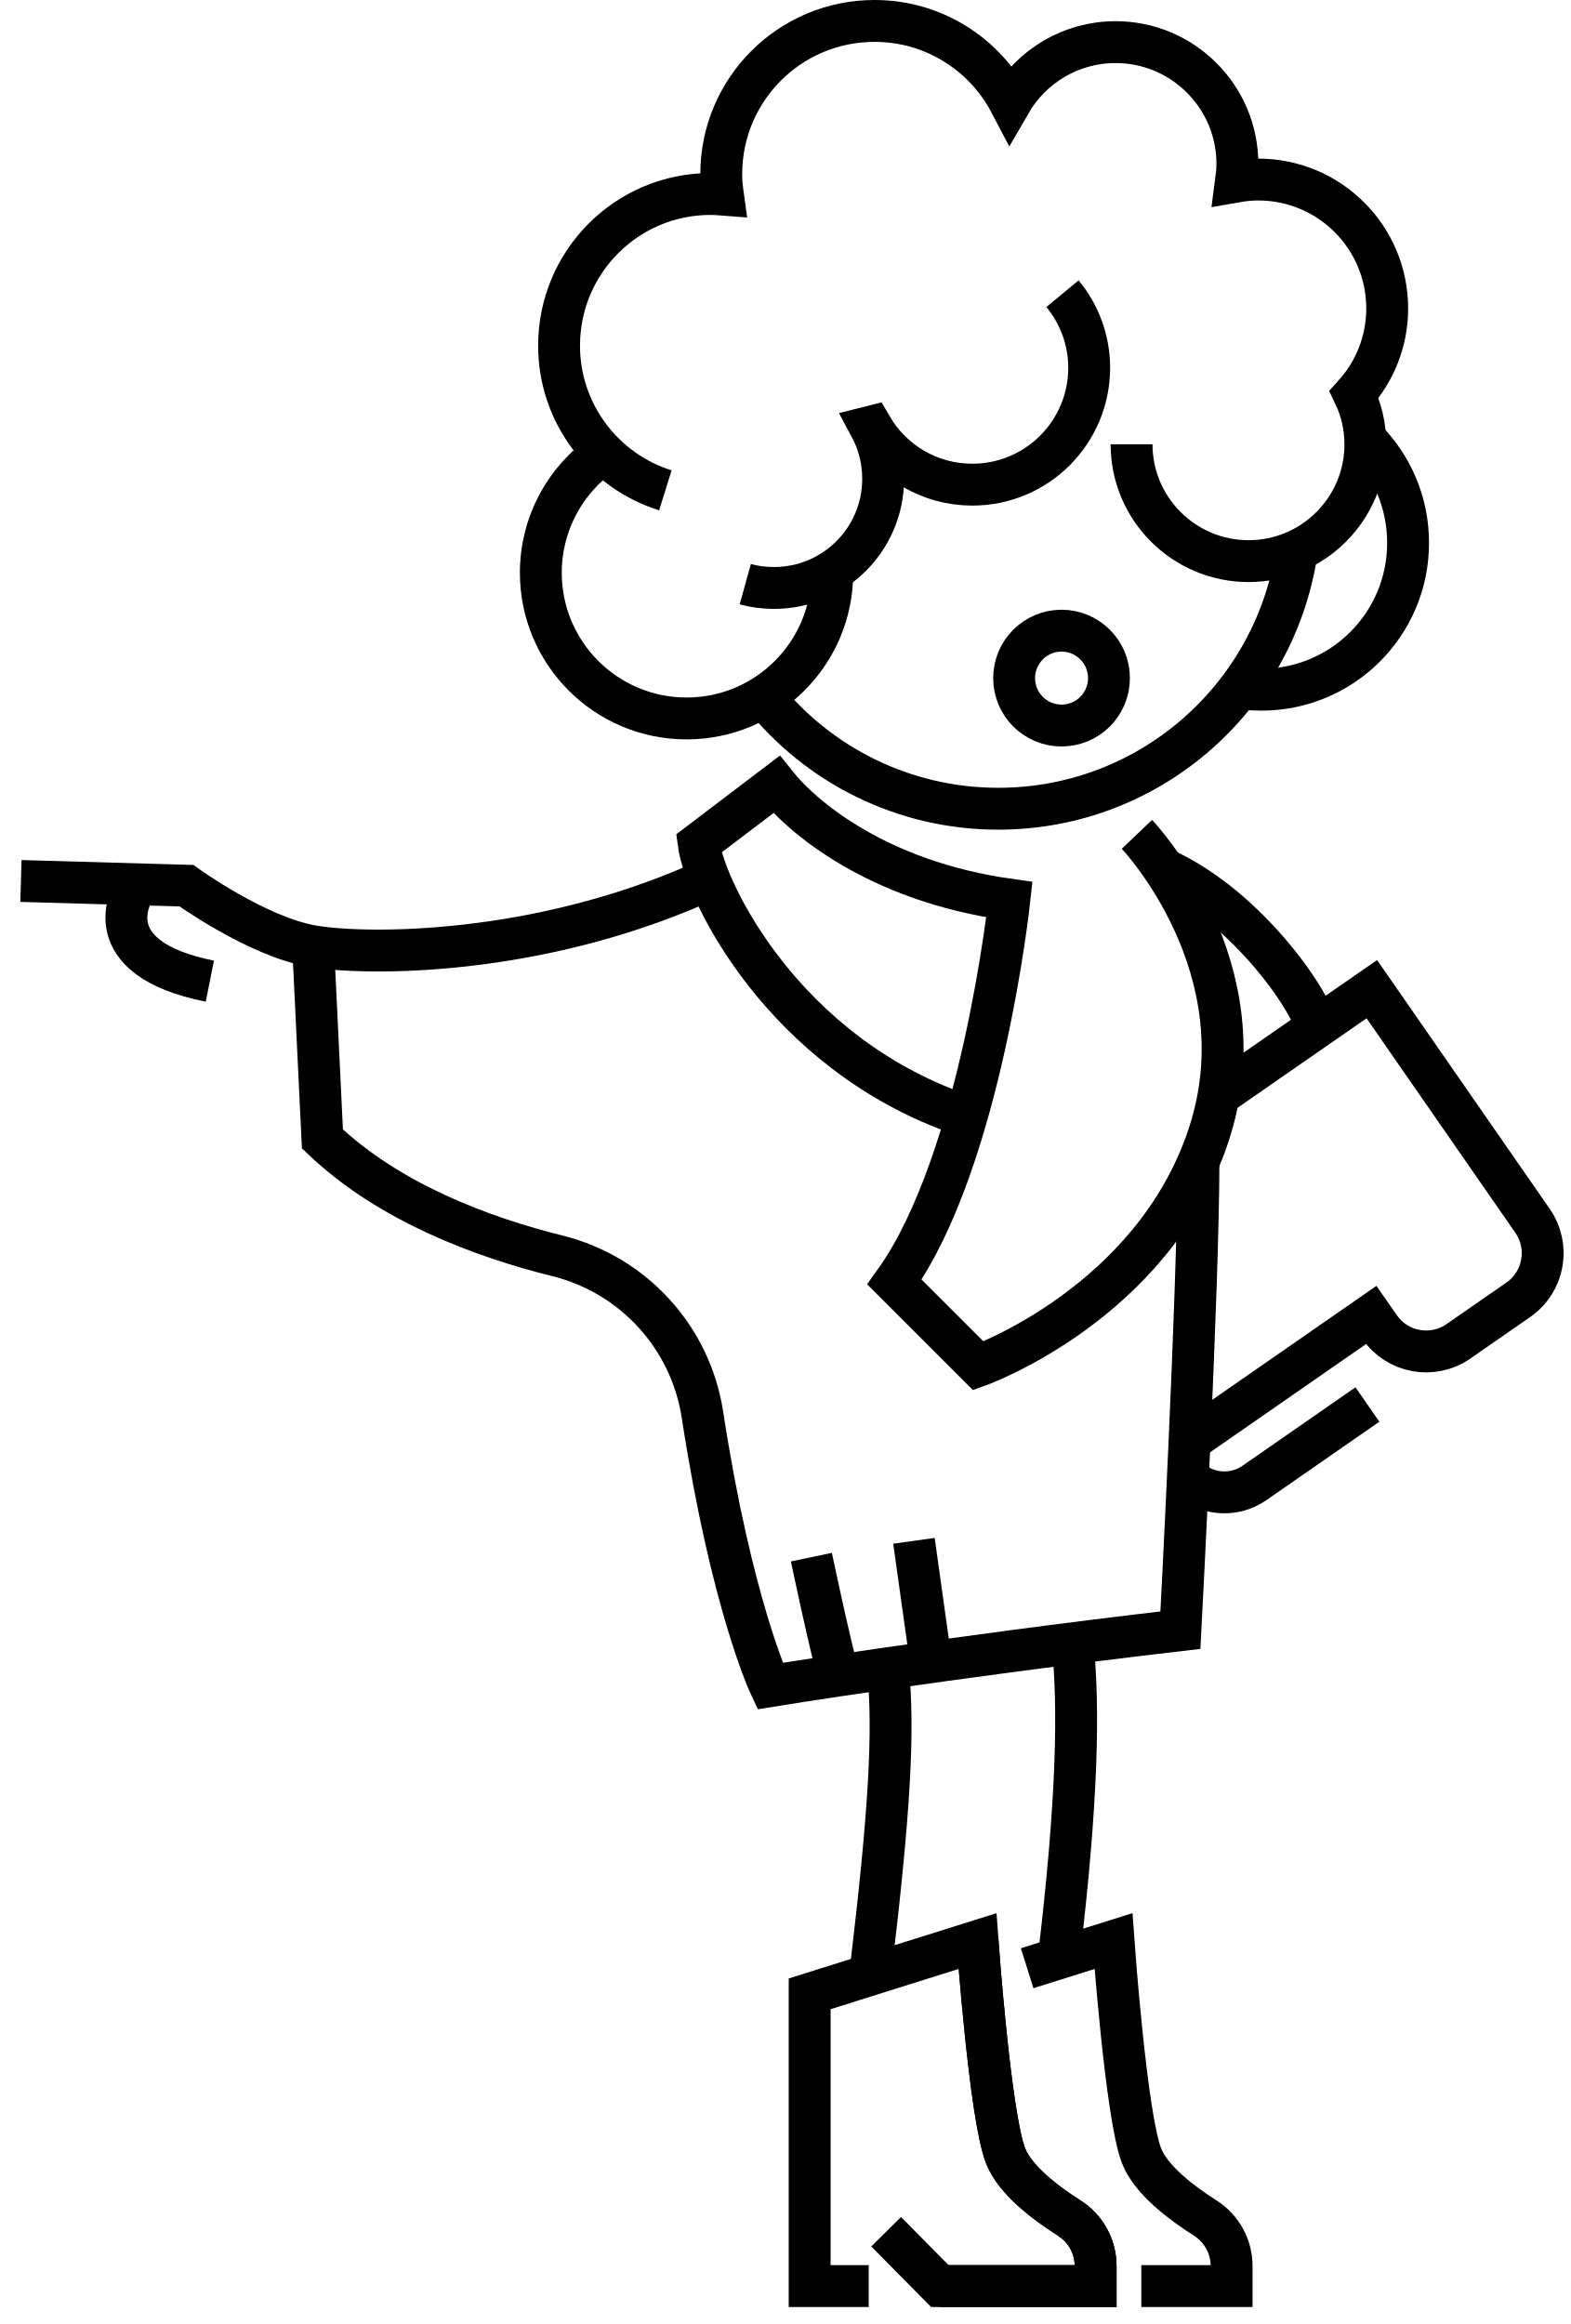
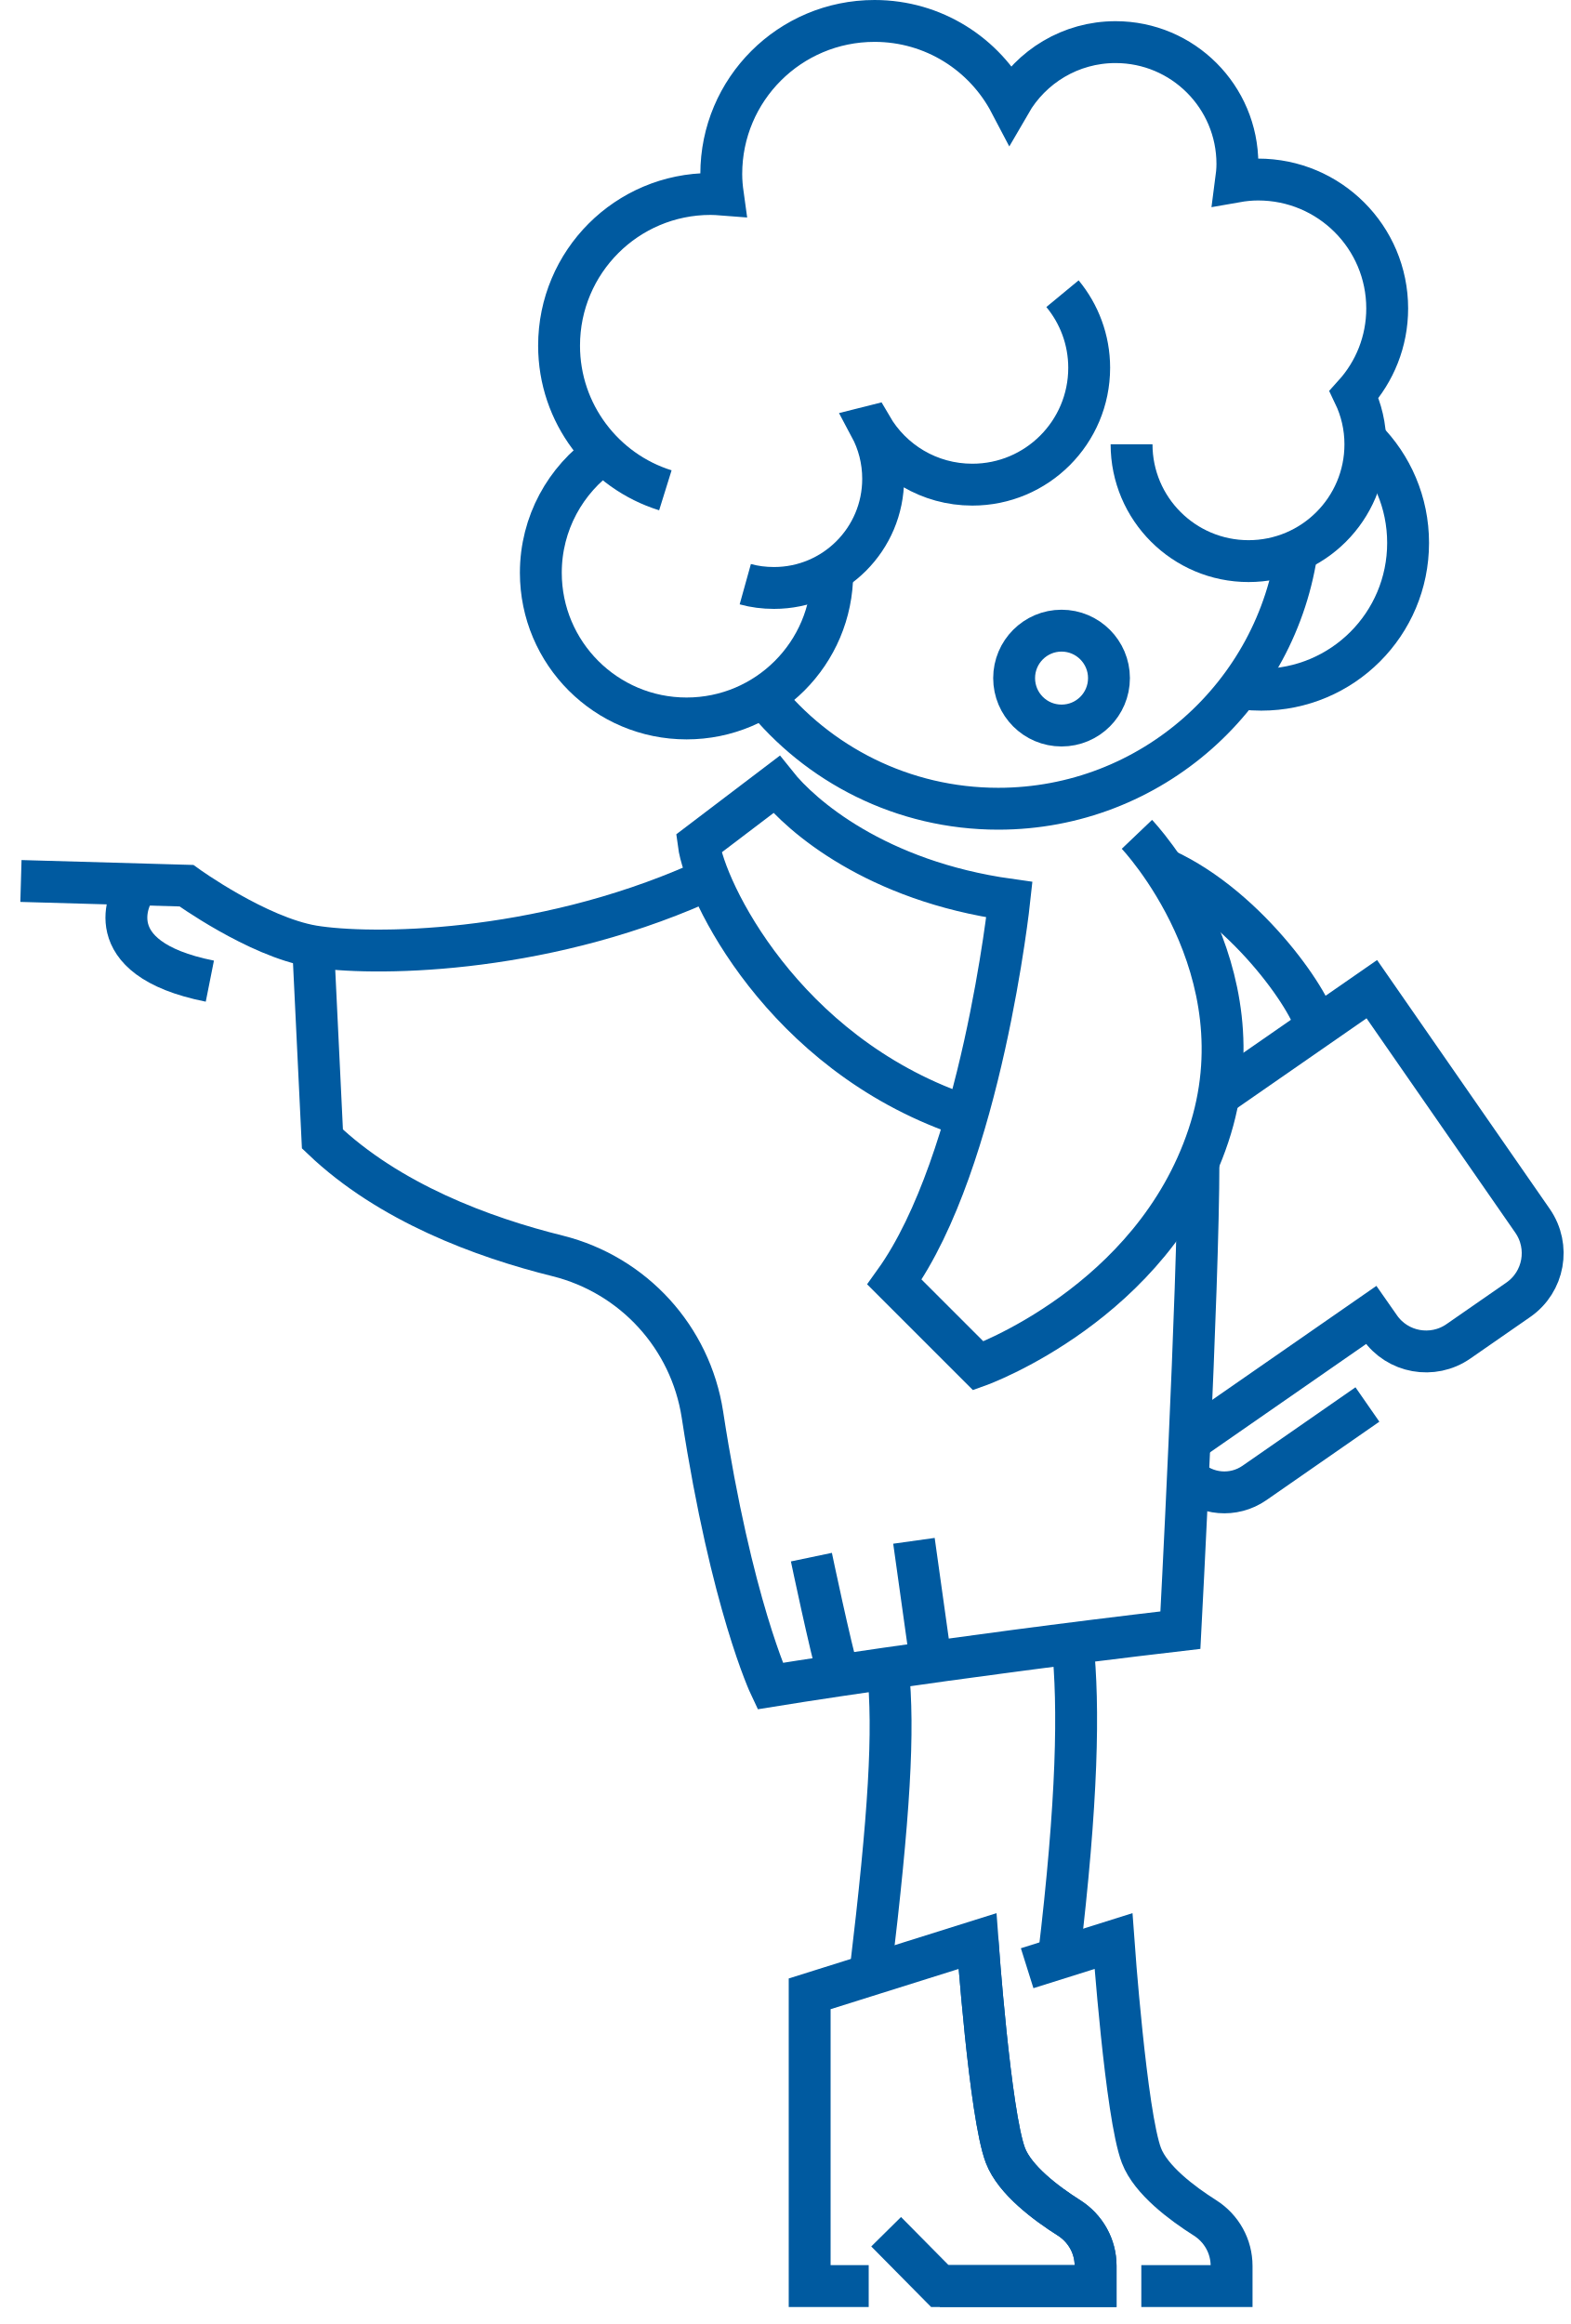
<svg xmlns="http://www.w3.org/2000/svg" width="75px" height="111px" viewBox="0 0 75 111" version="1.1">
  <g id="-designsssssssss" stroke="none" stroke-width="1" fill="none" fill-rule="evenodd">
-     <g id="designer_color" transform="translate(1, 1)" stroke="#000000" stroke-width="2">
+     <g id="designer_color" transform="translate(1, 1)" stroke="#005AA0" stroke-width="2">
      <path d="M40.492,108.188 L37.672,108.188 L37.672,94.23 L45.69,91.71 C45.69,91.71 46.282,100.02 47.025,101.955 C47.475,103.125 48.96,104.235 50.062,104.933 C50.85,105.435 51.33,106.29 51.33,107.228 L51.33,108.188 L43.89,108.188 L41.325,105.593" id="Stroke-995" />
      <path d="M45.69,91.71 C45.69,91.71 46.282,100.02 47.025,101.955 C47.475,103.125 48.96,104.235 50.062,104.933 C50.85,105.435 51.33,106.29 51.33,107.228 L51.33,108.188 L43.89,108.188" id="Stroke-996" />
      <path d="M48.06,93.007 L52.185,91.71 C52.185,91.71 52.778,100.02 53.52,101.955 C53.97,103.125 55.455,104.235 56.557,104.933 C57.345,105.435 57.825,106.29 57.825,107.228 L57.825,108.188 L53.513,108.188" id="Stroke-997" />
      <path d="M2.38475906e-12,41.078 L7.905,41.303 C7.905,41.303 11.287,43.748 13.957,44.197 C16.628,44.64 24.608,44.64 32.407,41.19" id="Stroke-998" />
      <path d="M5.348,41.633 C5.348,41.633 3.45,44.752 9.023,45.862" id="Stroke-999" />
      <path d="M39.09,79.162 C38.64,77.603 37.755,73.373 37.755,73.373" id="Stroke-1000" />
      <line x1="43.432" y1="78.157" x2="42.653" y2="72.593" id="Stroke-1001" />
      <path d="M61.845,48.105 C61.867,47.205 58.725,42.383 54.585,40.508" id="Stroke-1002" />
      <path d="M64.312,66.082 L58.913,69.832 C57.915,70.522 56.587,70.395 55.748,69.585" id="Stroke-1003" />
      <path d="M57.203,51.322 L64.522,46.245 L72.203,57.315 C73.05,58.545 72.75,60.225 71.52,61.08 L68.655,63.068 C67.433,63.915 65.745,63.615 64.897,62.385 L64.493,61.807 L55.815,67.83" id="Stroke-1005" />
      <path d="M44.843,52.215 C36.375,49.245 32.663,41.52 32.37,39.292 L36.083,36.472 C37.267,37.958 40.83,41.078 47.212,41.97 C47.212,41.97 45.877,54.443 41.722,60.233 L45.727,64.237 C45.727,64.237 54.045,61.267 56.715,53.25 C59.392,45.233 53.303,38.85 53.303,38.85" id="Stroke-1007" />
      <path d="M56.242,54.495 C56.242,60.585 55.38,76.86 55.38,76.86 C43.95,78.195 35.782,79.53 35.782,79.53 C35.782,79.53 33.945,75.653 32.55,66.562 C31.98,62.873 29.258,59.895 25.642,58.987 C22.043,58.095 17.587,56.438 14.4,53.4 L13.957,44.197" id="Stroke-1008" />
      <path d="M64.207,19.973 C65.475,21.24 66.255,22.995 66.255,24.93 C66.255,28.808 63.12,31.942 59.242,31.942 C58.972,31.942 58.695,31.927 58.432,31.898" id="Stroke-1009" />
      <path d="M35.422,32.212 C38.062,35.513 42.127,37.627 46.68,37.627 C53.992,37.627 60.03,32.182 60.968,25.117" id="Stroke-1010" />
      <path d="M34.597,26.902 C35.032,27.023 35.49,27.082 35.97,27.082 C38.85,27.082 41.182,24.75 41.182,21.87 C41.182,20.97 40.958,20.13 40.56,19.387 L40.62,19.372 C41.587,21.038 43.38,22.148 45.443,22.148 C48.525,22.148 51.023,19.65 51.023,16.567 C51.023,15.225 50.542,13.988 49.748,13.027" id="Stroke-1011" />
      <path d="M53.047,20.22 C53.047,23.302 55.553,25.8 58.635,25.8 C61.718,25.8 64.215,23.302 64.215,20.22 C64.215,19.372 64.02,18.562 63.675,17.843 C64.657,16.755 65.257,15.315 65.257,13.732 C65.257,10.328 62.498,7.575 59.093,7.575 C58.733,7.575 58.38,7.612 58.035,7.673 C58.072,7.395 58.102,7.117 58.102,6.832 C58.102,3.623 55.5,1.012 52.282,1.012 C50.13,1.012 48.255,2.183 47.25,3.922 C46.028,1.59 43.59,-2.04902761e-12 40.77,-2.04902761e-12 C36.727,-2.04902761e-12 33.45,3.27 33.45,7.312 C33.45,7.65 33.48,7.973 33.525,8.295 C33.33,8.28 33.135,8.265 32.94,8.265 C28.942,8.265 25.703,11.505 25.703,15.51 C25.703,18.75 27.84,21.503 30.78,22.418" id="Stroke-1012" />
      <path d="M38.752,26.355 C38.752,30.203 35.633,33.315 31.793,33.315 C27.953,33.315 24.832,30.203 24.832,26.355 C24.832,23.992 26.017,21.9 27.817,20.648" id="Stroke-1013" />
      <path d="M51.968,31.387 C51.968,30.142 50.955,29.122 49.703,29.122 C48.45,29.122 47.438,30.142 47.438,31.387 C47.438,32.64 48.45,33.653 49.703,33.653 C50.955,33.653 51.968,32.64 51.968,31.387 Z" id="Stroke-1014" />
      <path d="M50.227,77.49 C50.55,80.49 50.468,85.013 49.568,92.535" id="Stroke-1015" />
      <path d="M41.407,78.683 C41.722,81.683 41.475,85.68 40.575,93.203" id="Stroke-1016" />
    </g>
  </g>
</svg>
